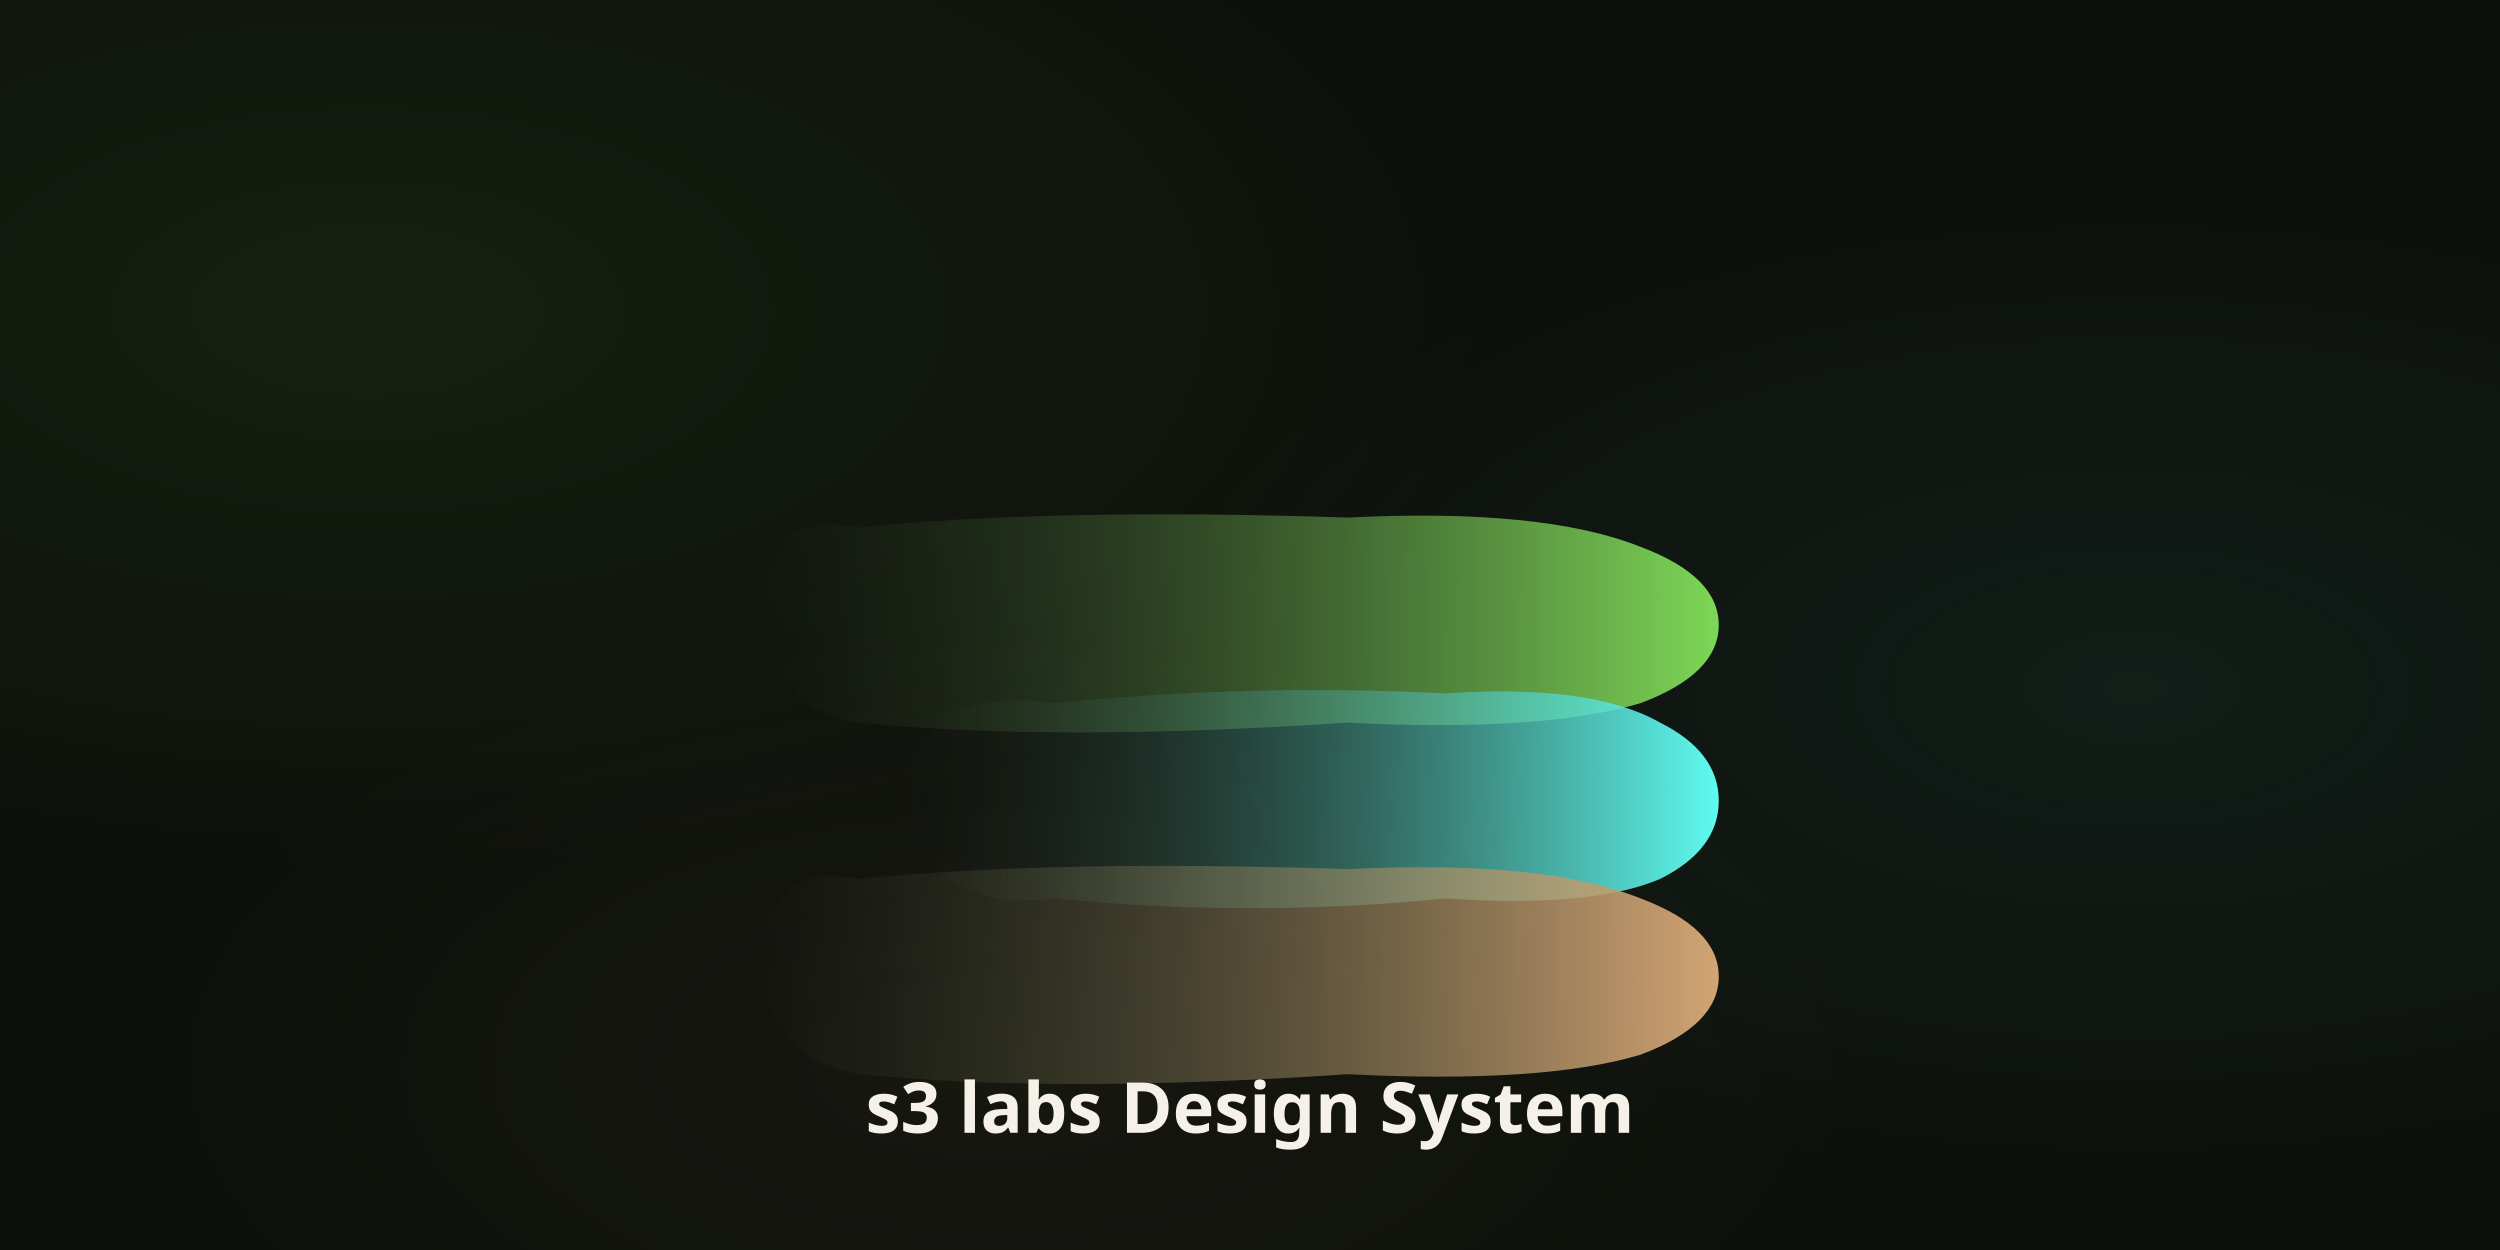
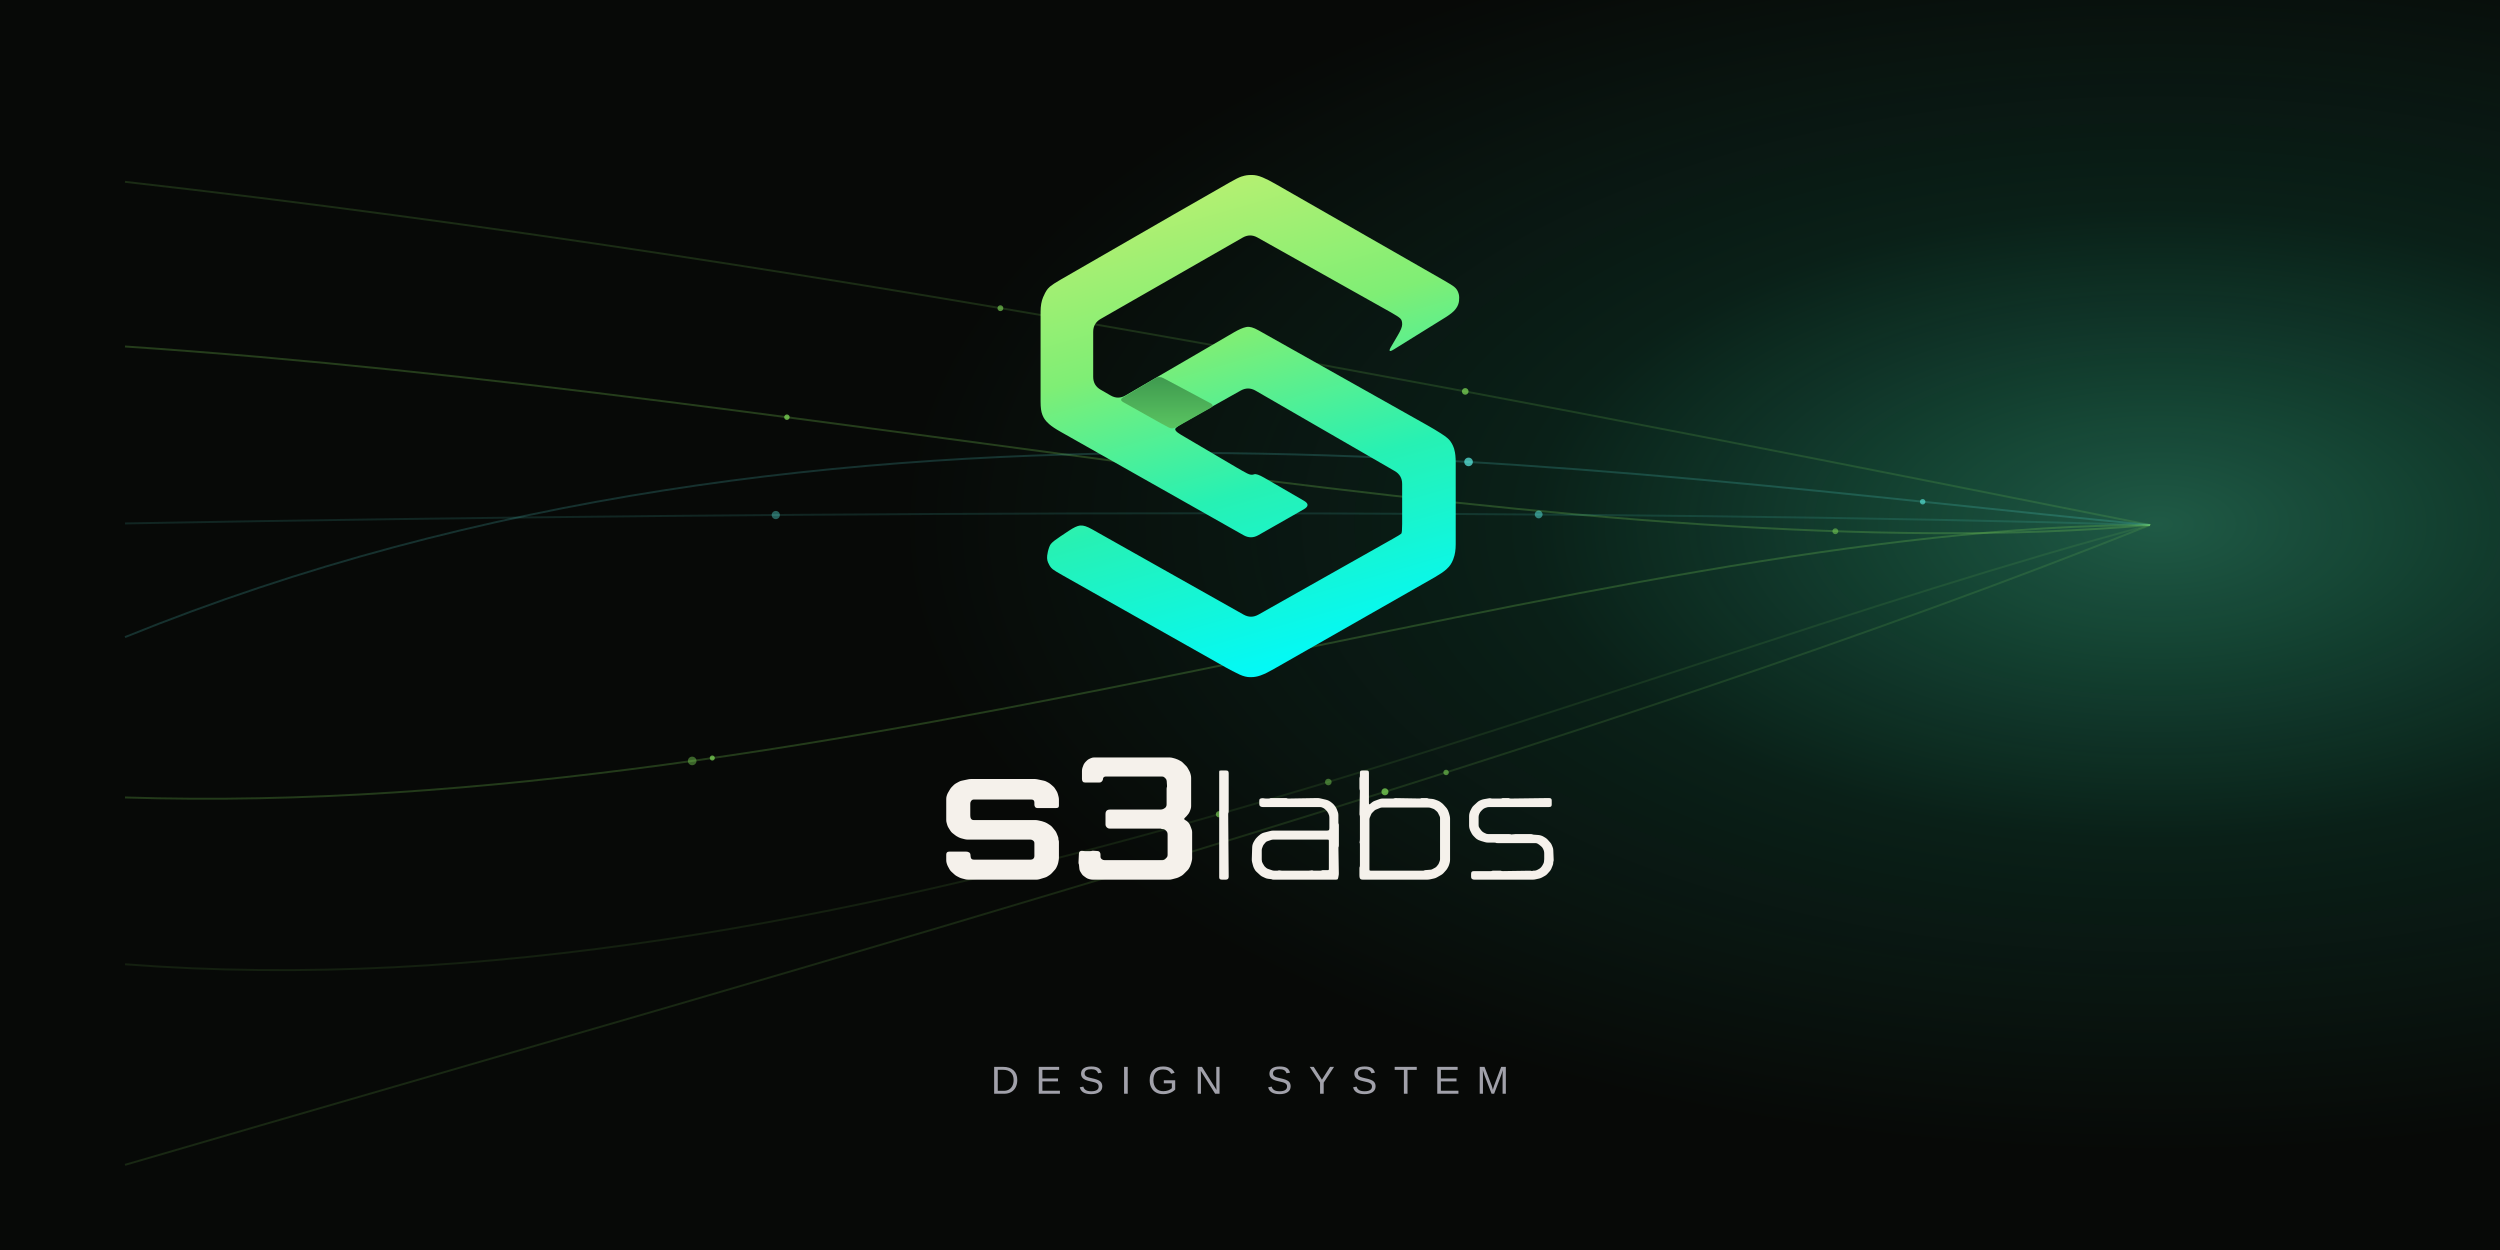
<svg xmlns="http://www.w3.org/2000/svg" viewBox="0 0 1280 640">
  <defs>
-     <linearGradient id="gh-green" x1="0%" y1="0%" x2="100%" y2="0%">
-       <stop offset="0%" stop-color="#3d4a35" stop-opacity="0" />
-       <stop offset="100%" stop-color="#7ed957" />
+     <linearGradient id="gh" x1="0.38" y1="0" x2="0.62" y2="1">
+       <stop offset="0" stop-color="#b8f071" />
+       <stop offset="0.32" stop-color="#7fee75" />
+       <stop offset="0.62" stop-color="#27f1b3" />
+       <stop offset="1" stop-color="#00fafc" />
    </linearGradient>
-     <linearGradient id="gh-cyan" x1="0%" y1="0%" x2="100%" y2="0%">
-       <stop offset="0%" stop-color="#2d3628" stop-opacity="0" />
-       <stop offset="100%" stop-color="#5ffbf1" />
+     <linearGradient id="gh-seam" x1="0" y1="0" x2="0" y2="1">
+       <stop offset="0" stop-color="#3f9a4f" />
+       <stop offset="1" stop-color="#5ac461" />
    </linearGradient>
-     <linearGradient id="gh-gold" x1="0%" y1="0%" x2="100%" y2="0%">
-       <stop offset="0%" stop-color="#4a5942" stop-opacity="0" />
-       <stop offset="100%" stop-color="#d4a574" />
-     </linearGradient>
-     <radialGradient id="gh-glow-green" cx="15%" cy="25%" r="45%">
-       <stop offset="0%" stop-color="#7ed957" stop-opacity="0.08" />
-       <stop offset="100%" stop-color="#7ed957" stop-opacity="0" />
-     </radialGradient>
-     <radialGradient id="gh-glow-cyan" cx="85%" cy="55%" r="40%">
-       <stop offset="0%" stop-color="#5ffbf1" stop-opacity="0.06" />
-       <stop offset="100%" stop-color="#5ffbf1" stop-opacity="0" />
-     </radialGradient>
-     <radialGradient id="gh-glow-gold" cx="40%" cy="85%" r="35%">
-       <stop offset="0%" stop-color="#d4a574" stop-opacity="0.05" />
-       <stop offset="100%" stop-color="#d4a574" stop-opacity="0" />
+     <radialGradient id="gh-glow" cx="0.86" cy="0.42" r="0.5">
+       <stop offset="0" stop-color="#4bf0b8" stop-opacity="0.35" />
+       <stop offset="0.5" stop-color="#27f1b3" stop-opacity="0.10" />
+       <stop offset="1" stop-color="#27f1b3" stop-opacity="0" />
    </radialGradient>
  </defs>
-   <rect width="1280" height="640" fill="#0d100b" />
-   <rect width="1280" height="640" fill="url(#gh-glow-green)" />
-   <rect width="1280" height="640" fill="url(#gh-glow-cyan)" />
-   <rect width="1280" height="640" fill="url(#gh-glow-gold)" />
-   <g transform="translate(340, 200) scale(5)">
-     <path d="M 12 16 Q 14 13, 20 14 Q 40 12, 70 13 Q 90 12, 100 16 Q 108 19, 108 24 Q 108 29, 100 32 Q 90 35, 70 34 Q 40 36, 20 34 Q 14 33, 12 29 Q 10 26, 10 23 Q 10 19, 12 16 Z" fill="url(#gh-green)" />
-     <path d="M 28 34 Q 32 31, 40 32 Q 60 30, 80 31 Q 95 30, 102 34 Q 108 37, 108 42 Q 108 47, 102 50 Q 95 53, 80 52 Q 60 54, 40 52 Q 32 53, 28 49 Q 24 46, 24 42 Q 24 38, 28 34 Z" fill="url(#gh-cyan)" />
-     <path d="M 12 52 Q 14 49, 20 50 Q 40 48, 70 49 Q 90 48, 100 52 Q 108 55, 108 60 Q 108 65, 100 68 Q 90 71, 70 70 Q 40 72, 20 70 Q 14 69, 12 65 Q 10 62, 10 59 Q 10 55, 12 52 Z" fill="url(#gh-gold)" />
+   <rect width="1280" height="640" fill="#070907" />
+   <rect width="1280" height="640" fill="url(#gh-glow)" />
+   <path d="M 64 93.1 C 428.8 134.3, 817.9 212.6, 1100.8 268.8" stroke="#7ed957" stroke-width="1" fill="none" opacity="0.17" />
+   <path d="M 64 177.4 C 428.8 201.9, 817.9 293.6, 1100.8 268.8" stroke="#7ed957" stroke-width="1" fill="none" opacity="0.25" />
+   <path d="M 64 268 C 428.8 261.4, 817.9 260.5, 1100.8 268.8" stroke="#5ffbf1" stroke-width="1" fill="none" opacity="0.12" />
+   <path d="M 64 326.2 C 428.8 178.3, 817.9 241.8, 1100.8 268.8" stroke="#5ffbf1" stroke-width="1" fill="none" opacity="0.17" />
+   <path d="M 64 408.3 C 428.8 420.2, 817.9 269.2, 1100.8 268.8" stroke="#7ed957" stroke-width="1" fill="none" opacity="0.24" />
+   <path d="M 64 493.7 C 428.8 522, 817.9 343.8, 1100.8 268.8" stroke="#7ed957" stroke-width="1" fill="none" opacity="0.11" />
+   <path d="M 64 596.4 C 428.8 490, 817.9 382, 1100.8 268.8" stroke="#7ed957" stroke-width="1" fill="none" opacity="0.15" />
+   <circle cx="750.2" cy="200.4" r="1.7" fill="#7ed957" opacity="0.73" />
+   <circle cx="512.2" cy="157.8" r="1.5" fill="#7ed957" opacity="0.63" />
+   <circle cx="939.7" cy="272" r="1.5" fill="#7ed957" opacity="0.52" />
+   <circle cx="402.9" cy="213.6" r="1.4" fill="#7ed957" opacity="0.75" />
+   <circle cx="787.8" cy="263.4" r="2.0" fill="#5ffbf1" opacity="0.46" />
+   <circle cx="397.2" cy="263.7" r="2.1" fill="#5ffbf1" opacity="0.36" />
+   <circle cx="751.9" cy="236.5" r="2.2" fill="#5ffbf1" opacity="0.67" />
+   <circle cx="984.4" cy="256.9" r="1.4" fill="#5ffbf1" opacity="0.57" />
+   <circle cx="364.7" cy="388.1" r="1.3" fill="#7ed957" opacity="0.72" />
+   <circle cx="354.4" cy="389.6" r="2.2" fill="#7ed957" opacity="0.44" />
+   <circle cx="680.1" cy="400.4" r="1.7" fill="#7ed957" opacity="0.46" />
+   <circle cx="624.1" cy="416.9" r="1.6" fill="#7ed957" opacity="0.64" />
+   <circle cx="709.1" cy="405.4" r="1.8" fill="#7ed957" opacity="0.74" />
+   <circle cx="740.4" cy="395.5" r="1.4" fill="#7ed957" opacity="0.58" />
+   <g transform="translate(464.9 70) scale(0.48974)">
+     <g transform="translate(-41.4 -69)">
+       <path d="M 400 109 L 401 109 Q 406 109 411.5 111.3 L 412.5 111.7 Q 418 114 425.8 118.5 L 602.2 219.5 Q 610 224 612.3 225.8 L 612.7 226.2 Q 615 228 616.4 231.2 L 616.6 231.8 Q 618 235 617.5 239.5 L 617.5 240.5 Q 617 245 614.3 248.6 L 613.7 249.4 Q 611 253 603.4 257.8 L 549.6 291.2 Q 542 296 546.6 288.3 L 553.4 276.7 Q 558 269 558 265.4 L 558 264.6 Q 558 261 556.2 259.2 L 555.8 258.8 Q 554 257 546.2 252.6 L 406.8 174.4 Q 399 170 391.2 174.5 L 242.8 259.5 Q 235 264 235 273 L 235 320 Q 235 329 242.8 333.5 L 253.2 339.5 Q 261 344 268.8 339.5 L 382.2 273.5 Q 390 269 394.5 268.1 L 395.5 267.9 Q 400 267 407.8 271.4 L 584.2 370.6 Q 592 375 598.4 379.1 L 599.6 379.9 Q 606 384 608.3 387.2 L 608.7 387.8 Q 611 391 612.4 395.5 L 612.6 396.5 Q 614 401 614 410 L 614 495 Q 614 504 611.7 509.9 L 611.3 511.1 Q 609 517 604.9 520.6 L 604.1 521.4 Q 600 525 592.2 529.5 L 423.8 625.5 Q 416 630 411 631.8 L 410 632.2 Q 405 634 400 634 L 399 634 Q 394 634 388.1 631.3 L 386.9 630.7 Q 381 628 373.2 623.6 L 202.8 527.4 Q 195 523 192.7 521.2 L 192.3 520.8 Q 190 519 188.2 514.9 L 187.8 514.1 Q 186 510 187.4 504.1 L 187.6 502.9 Q 189 497 190.8 494.7 L 191.2 494.3 Q 193 492 200.5 487 L 209.5 481 Q 217 476 221.1 475.5 L 221.9 475.5 Q 226 475 233.8 479.4 L 392.2 568.6 Q 400 573 407.8 568.6 L 548.2 489.4 Q 556 485 556.9 484.1 L 557.1 483.9 Q 558 483 558 474 L 558 432 Q 558 423 550.2 418.5 L 404.8 334.5 Q 397 330 389.2 334.4 L 331.8 366.6 Q 324 371 321.7 373.3 L 321.3 373.7 Q 319 376 326.8 380.6 L 384.2 414.4 Q 392 419 395.6 420.8 L 396.4 421.2 Q 400 423 402.7 422.1 L 403.3 421.9 Q 406 421 413.8 425.5 L 455.2 449.5 Q 463 454 455.2 458.5 L 407.8 485.5 Q 400 490 392.2 485.6 L 200.8 377.4 Q 193 373 188.9 369.4 L 188.1 368.6 Q 184 365 182.2 360.5 L 181.8 359.5 Q 180 355 180 346 L 180 252 Q 180 243 182.7 236.6 L 183.3 235.4 Q 186 229 189.2 226.3 L 189.8 225.7 Q 193 223 200.8 218.5 L 303.2 159.5 Q 311 155 318.8 150.5 L 378.2 116.5 Q 386 112 390.1 110.6 L 390.9 110.4 Q 395 109 400 109 Z" fill="url(#gh)" />
+       <path d="M 308.4 321.4 L 357.6 347.6 Q 362 350 357.7 352.5 L 322.3 372.5 Q 318 375 314.4 373.2 L 313.6 372.8 Q 310 371 305.6 368.5 L 266.4 346.5 Q 262 344 266.3 341.4 L 299.7 321.6 Q 304 319 308.4 321.4 Z" fill="url(#gh-seam)" />
+     </g>
+     <g transform="translate(-367.9 516.5) scale(0.52358)">
+       <path d="M 829 296 L 955 296 Q 958 296 960.9 296.6 L 974.1 299.4 Q 977 300 979.6 301.5 L 983.4 303.5 Q 986 305 988.2 307 L 992.8 311 Q 995 313 996.5 315.6 L 999.5 320.4 Q 1001 323 1001.8 325.9 L 1003.2 331.1 Q 1004 334 1004 337 L 1004 349 Q 1004 352 1002.6 352.9 L 1002.4 353.1 Q 1001 354 998 354 L 961 354 Q 958 354 956.6 352.2 L 956.4 351.8 Q 955 350 955 347 L 955 343 Q 955 340 953.6 338.6 L 953.4 338.4 Q 952 337 949 337 L 834 337 Q 831 337 829.2 339.3 L 828.8 339.7 Q 827 342 827 345 L 827 368 Q 827 371 827.5 372.8 L 827.5 373.2 Q 828 375 829.4 376.4 L 829.6 376.6 Q 831 378 834 378 L 957 378 Q 960 378 962.9 378.7 L 970.1 380.3 Q 973 381 975.8 382.2 L 977.2 382.8 Q 980 384 982.5 385.7 L 986.5 388.3 Q 989 390 990.9 392.3 L 996.1 398.7 Q 998 401 999.2 403.8 L 1001.8 410.2 Q 1003 413 1003 415.3 L 1003 415.7 Q 1003 418 1003.5 418.5 L 1003.5 418.5 Q 1004 419 1004 422 L 1004 453 Q 1004 456 1003.4 458.9 L 1002.6 463.1 Q 1002 466 1000.8 468.7 L 999.2 472.3 Q 998 475 996 477.2 L 990 483.8 Q 988 486 985.5 487.7 L 981.5 490.3 Q 979 492 976.1 492.8 L 964.9 496.2 Q 962 497 959 497 L 823 497 Q 820 497 817.1 496.3 L 810.9 494.7 Q 808 494 805.3 492.7 L 800.7 490.3 Q 798 489 795.8 487 L 789.2 481 Q 787 479 785.6 476.4 L 782.4 470.6 Q 781 468 780.2 465.1 L 779.8 463.9 Q 779 461 779 458 L 779 447 Q 779 444 780.4 442.6 L 780.6 442.4 Q 782 441 785 441 L 819 441 Q 822 441 824.3 442.4 L 824.7 442.6 Q 827 444 827.3 447 L 827.7 451 Q 828 454 829.4 455.4 L 829.6 455.6 Q 831 457 834 457 L 948 457 Q 951 457 952.8 455.2 L 953.2 454.8 Q 955 453 955 450 L 955 424 Q 955 421 952.7 419.2 L 952.3 418.8 Q 950 417 947 417 L 822 417 Q 819 417 816.1 416.3 L 809.9 414.7 Q 807 414 804.3 412.7 L 801.7 411.3 Q 799 410 796.7 408.1 L 791.3 403.9 Q 789 402 787.4 399.5 L 783.6 393.5 Q 782 391 781.1 388.1 L 779.9 383.9 Q 779 381 779 378 L 779 336 Q 779 333 779.8 330.1 L 780.2 328.9 Q 781 326 782.5 323.4 L 786.5 316.6 Q 788 314 790.1 311.9 L 793.9 308.1 Q 796 306 798.6 304.6 L 804.4 301.4 Q 807 300 809.9 299.4 L 823.1 296.6 Q 826 296 829 296 Z M 1074 253 L 1225 253 Q 1228 253 1230.9 253.8 L 1236.1 255.2 Q 1239 256 1241.7 257.3 L 1246.3 259.7 Q 1249 261 1251.1 263.1 L 1257.9 269.9 Q 1260 272 1261.4 274.6 L 1264.6 280.4 Q 1266 283 1266.7 285.9 L 1267.3 288.1 Q 1268 291 1268 294 L 1268 350 Q 1268 353 1267.1 355.8 L 1265.9 359.2 Q 1265 362 1263.3 364.5 L 1262.7 365.5 Q 1261 368 1258.9 370.1 L 1255.1 373.9 Q 1253 376 1255.5 377.6 L 1258.5 379.4 Q 1261 381 1262.8 383.3 L 1263.2 383.7 Q 1265 386 1266.1 388.8 L 1268.9 396.2 Q 1270 399 1270 402 L 1270 454 Q 1270 457 1269.2 459.9 L 1267.8 465.1 Q 1267 468 1265.7 470.7 L 1264.3 473.3 Q 1263 476 1260.9 478.1 L 1253.1 485.9 Q 1251 488 1248.4 489.5 L 1244.6 491.5 Q 1242 493 1239.1 493.8 L 1229.9 496.2 Q 1227 497 1224 497 L 1072 497 Q 1069 497 1066.1 496.3 L 1063.9 495.7 Q 1061 495 1058.5 493.3 L 1053.5 489.7 Q 1051 488 1049.5 485.4 L 1046.5 480.6 Q 1045 478 1044.8 475 L 1044.2 469 Q 1044 466 1043.5 465.5 L 1043.5 465.5 Q 1043 465 1043.1 462 L 1043.9 445 Q 1044 442 1045.8 440.6 L 1046.2 440.4 Q 1048 439 1050.3 439.5 L 1050.7 439.5 Q 1053 440 1056 440 L 1066 440 Q 1069 440 1069.5 439.5 L 1069.5 439.5 Q 1070 439 1073 439.2 L 1081 439.8 Q 1084 440 1085.4 441.8 L 1085.6 442.2 Q 1087 444 1087 447 L 1087 451 Q 1087 454 1089.3 455.8 L 1089.7 456.2 Q 1092 458 1095 458 L 1211 458 Q 1214 458 1216.1 455.9 L 1218.9 453.1 Q 1221 451 1221 448 L 1221 407 Q 1221 404 1220.1 402.2 L 1219.9 401.8 Q 1219 400 1216.7 398.2 L 1216.3 397.8 Q 1214 396 1211.7 396 L 1211.3 396 Q 1209 396 1208.5 395.5 L 1208.5 395.5 Q 1208 395 1205 395 L 1105 395 Q 1102 395 1099.9 392.9 L 1099.1 392.1 Q 1097 390 1097 387 L 1097 366 Q 1097 363 1097.9 361.2 L 1098.1 360.8 Q 1099 359 1100.8 358.1 L 1101.2 357.9 Q 1103 357 1106 357 L 1207 357 Q 1210 357 1212.7 355.7 L 1213.3 355.3 Q 1216 354 1217.4 352.2 L 1217.6 351.8 Q 1219 350 1219 347 L 1219 316 Q 1219 313 1219.5 312.5 L 1219.5 312.5 Q 1220 312 1219.8 309 L 1219.2 300 Q 1219 297 1216.9 294.9 L 1216.1 294.1 Q 1214 292 1212.6 291.5 L 1212.4 291.5 Q 1211 291 1208 291 L 1098 291 Q 1095 291 1093.6 292.4 L 1093.4 292.6 Q 1092 294 1092 295.8 L 1092 296.2 Q 1092 298 1090.2 300.3 L 1089.8 300.7 Q 1088 303 1085 303 L 1056 303 Q 1053 303 1051.6 301.2 L 1051.4 300.8 Q 1050 299 1050 296 L 1050 280 Q 1050 277 1050.8 274.1 L 1051.2 272.9 Q 1052 270 1053.3 267.3 L 1053.7 266.7 Q 1055 264 1057.1 261.9 L 1059.9 259.1 Q 1062 257 1064.7 255.8 L 1068.3 254.2 Q 1071 253 1074 253 Z M 1328 279 L 1338 279 Q 1341 279 1341.9 280.4 L 1342.1 280.6 Q 1343 282 1343 285 L 1343 360 Q 1343 363 1342.5 363.5 L 1342.5 363.5 Q 1342 364 1342 367 L 1343 491 Q 1343 494 1341.6 495.4 L 1341.4 495.6 Q 1340 497 1337 497 L 1330 497 Q 1327 497 1325.6 496.1 L 1325.4 495.9 Q 1324 495 1324 492 L 1324 283 Q 1324 280 1324.5 279.5 L 1324.5 279.5 Q 1325 279 1328 279 Z M 1412.8 334.5 L 1413.2 334.5 Q 1415 335 1418 335 L 1422 335 Q 1425 335 1425.5 334.5 L 1425.5 334.5 Q 1426 334 1429 334 L 1456 334 Q 1459 334 1459.5 334.5 L 1459.5 334.5 Q 1460 335 1463 335 L 1520 334 Q 1523 334 1525.9 334.7 L 1537.1 337.3 Q 1540 338 1542.7 339.3 L 1543.3 339.7 Q 1546 341 1548.3 343 L 1550.7 345 Q 1553 347 1554.7 349.4 L 1556.3 351.6 Q 1558 354 1559 356.8 L 1561 362.2 Q 1562 365 1562 368 L 1562 382 Q 1562 385 1562.5 385.5 L 1562.5 385.5 Q 1563 386 1563 389 L 1563 428 Q 1563 431 1562.5 431.5 L 1562.5 431.5 Q 1562 432 1562.1 435 L 1562.9 484 Q 1563 487 1562.3 489.9 L 1561.7 493.1 Q 1561 496 1560.1 496.5 L 1559.9 496.5 Q 1559 497 1556 497 L 1433 497 Q 1430 497 1429.5 496.5 L 1429.5 496.5 Q 1429 496 1426 495.7 L 1422 495.3 Q 1419 495 1416.3 493.8 L 1410.7 491.2 Q 1408 490 1405.8 488 L 1398.2 481 Q 1396 479 1394.7 476.3 L 1393.3 473.7 Q 1392 471 1391.3 468.1 L 1389.7 461.9 Q 1389 459 1389.1 456 L 1389.9 432 Q 1390 429 1390.9 426.3 L 1391.1 425.7 Q 1392 423 1393.6 420.5 L 1395.4 417.5 Q 1397 415 1399.1 412.9 L 1401.9 410.1 Q 1404 408 1406.5 406.3 L 1407.5 405.7 Q 1410 404 1412.9 403.2 L 1426.1 399.8 Q 1429 399 1432 399 L 1539 399 Q 1542 399 1542.9 398.1 L 1543.1 397.9 Q 1544 397 1544 394 L 1544 374 Q 1544 371 1543.5 369.2 L 1543.5 368.8 Q 1543 367 1541.7 364.3 L 1541.3 363.7 Q 1540 361 1537.9 358.9 L 1536.1 357.1 Q 1534 355 1532.2 354.1 L 1531.8 353.9 Q 1530 353 1528.6 352.5 L 1528.4 352.5 Q 1527 352 1524 352 L 1411 352 Q 1408 352 1406.2 350.6 L 1405.8 350.4 Q 1404 349 1404 346 L 1404 340 Q 1404 337 1404.9 336.1 L 1405.1 335.9 Q 1406 335 1408.3 334.5 L 1408.7 334.5 Q 1411 334 1412.8 334.5 Z M 1432 417 L 1540 417 Q 1542 417 1542.5 417.5 L 1542.5 417.5 Q 1543 418 1543 420 L 1543 476 Q 1543 478 1541 478 L 1531 478 Q 1529 478 1528.5 478.5 L 1528.5 478.5 Q 1528 479 1526 479 L 1513 479 Q 1511 479 1510.5 478.5 L 1510.5 478.5 Q 1510 478 1508 478.4 L 1507 478.6 Q 1505 479 1503 479 L 1449 479 Q 1447 479 1445.2 478.5 L 1444.8 478.5 Q 1443 478 1442.5 478.5 L 1442.5 478.5 Q 1442 479 1440 479 L 1434 479 Q 1432 479 1430.1 478.4 L 1421.9 475.6 Q 1420 475 1418.4 473.8 L 1416.6 472.2 Q 1415 471 1413.9 469.3 L 1411.1 464.7 Q 1410 463 1409.5 461.2 L 1409.5 460.8 Q 1409 459 1409 457 L 1409 438 Q 1409 436 1409.7 434.1 L 1411.3 429.9 Q 1412 428 1413.3 426.5 L 1416.7 422.5 Q 1418 421 1419.9 420.4 L 1428.1 417.6 Q 1430 417 1432 417 Z M 1610 279 L 1618 279 Q 1621 279 1621.9 279.9 L 1622.1 280.1 Q 1623 281 1623 284 L 1623 343 Q 1623 346 1623.5 346.5 L 1623.5 346.5 Q 1624 347 1626.3 345 L 1628.7 343 Q 1631 341 1633.8 339.9 L 1644.2 336.1 Q 1647 335 1650 335 L 1670 335 Q 1673 335 1673.5 334.5 L 1673.5 334.5 Q 1674 334 1677 334.1 L 1723 334.9 Q 1726 335 1726.5 334.5 L 1726.5 334.5 Q 1727 334 1730 334 L 1737 334 Q 1740 334 1740.5 334.5 L 1740.5 334.5 Q 1741 335 1744 335.3 L 1749 335.7 Q 1752 336 1754.8 337 L 1760.2 339 Q 1763 340 1765.4 341.7 L 1767.6 343.3 Q 1770 345 1772 347.2 L 1777 352.8 Q 1779 355 1780.3 357.7 L 1780.7 358.3 Q 1782 361 1782.8 363.9 L 1784.2 369.1 Q 1785 372 1785 375 L 1785 457 Q 1785 460 1784.3 462.9 L 1783.7 465.1 Q 1783 468 1781.7 470.7 L 1780.3 473.3 Q 1779 476 1777 478.2 L 1772 483.8 Q 1770 486 1767.4 487.5 L 1758.6 492.5 Q 1756 494 1753.1 494.6 L 1744.9 496.4 Q 1742 497 1739 497 L 1611 497 Q 1608 497 1606.6 496.1 L 1606.4 495.9 Q 1605 495 1604.5 493.2 L 1604.5 492.8 Q 1604 491 1604 488 L 1604 475 Q 1604 472 1604.5 471.5 L 1604.5 471.5 Q 1605 471 1605 468 L 1605 427 Q 1605 424 1604.5 423.5 L 1604.5 423.5 Q 1604 423 1604.5 421.2 L 1604.5 420.8 Q 1605 419 1605 416 L 1605 372 Q 1605 369 1604.5 368.5 L 1604.5 368.5 Q 1604 368 1604.1 365 L 1604.9 321 Q 1605 318 1604.5 317.5 L 1604.5 317.5 Q 1604 317 1604 314 L 1604 296 Q 1604 293 1604.5 292.5 L 1604.5 292.5 Q 1605 292 1605 289 L 1605 284 Q 1605 281 1605.9 280.1 L 1606.1 279.9 Q 1607 279 1610 279 Z M 1649 353 L 1742 353 Q 1744 353 1745.9 353.6 L 1751.1 355.4 Q 1753 356 1754.5 357.3 L 1758.5 360.7 Q 1760 362 1760.9 363.8 L 1764.1 370.2 Q 1765 372 1765 374 L 1765 456 Q 1765 458 1764.3 459.9 L 1762.7 464.1 Q 1762 466 1760.7 467.5 L 1758.3 470.5 Q 1757 472 1755.3 473 L 1749.7 476 Q 1748 477 1746 477.1 L 1736 477.9 Q 1734 478 1733.5 478.5 L 1733.5 478.5 Q 1733 479 1731 479 L 1627 479 Q 1625 479 1624.5 478.5 L 1624.5 478.5 Q 1624 478 1624 476 L 1624 377 Q 1624 375 1624.7 373.1 L 1627.3 366.9 Q 1628 365 1629.4 363.6 L 1633.6 359.4 Q 1635 358 1636.8 357.2 L 1645.2 353.8 Q 1647 353 1649 353 Z M 1865.9 334.5 L 1866.1 334.5 Q 1867 335 1870 335 L 1885 335 Q 1888 335 1888.5 334.5 L 1888.5 334.5 Q 1889 334 1892 334 L 1900 334 Q 1903 334 1903.5 334.5 L 1903.5 334.5 Q 1904 335 1907 335 L 1982 334 Q 1985 334 1986.4 334.9 L 1986.6 335.1 Q 1988 336 1988 339 L 1988 347 Q 1988 350 1986.6 350.9 L 1986.4 351.1 Q 1985 352 1982 352 L 1863 352 Q 1860 352 1857.2 353.1 L 1854.8 353.9 Q 1852 355 1849.9 357.1 L 1847.1 359.9 Q 1845 362 1843.8 364.8 L 1843.2 366.2 Q 1842 369 1842 372 L 1842 387 Q 1842 390 1842.5 391.4 L 1842.5 391.6 Q 1843 393 1844.8 395.4 L 1847.2 398.6 Q 1849 401 1851.6 402.5 L 1853.4 403.5 Q 1856 405 1857.8 405.5 L 1858.2 405.5 Q 1860 406 1863 406 L 1903 406 Q 1906 406 1906.5 406.5 L 1906.5 406.5 Q 1907 407 1909.3 406.5 L 1909.7 406.5 Q 1912 406 1915 406 L 1946 406 Q 1949 406 1949.5 406.5 L 1949.5 406.5 Q 1950 407 1953 407.2 L 1961 407.8 Q 1964 408 1966.7 408.9 L 1967.3 409.1 Q 1970 410 1972.5 411.6 L 1975.5 413.4 Q 1978 415 1980 417.2 L 1985 422.8 Q 1987 425 1988.1 427.8 L 1989.9 432.2 Q 1991 435 1991.1 438 L 1991.9 457 Q 1992 460 1991.5 460.5 L 1991.5 460.5 Q 1991 461 1991 463.3 L 1991 463.7 Q 1991 466 1989.8 468.8 L 1987.2 475.2 Q 1986 478 1984 480.2 L 1979 485.8 Q 1977 488 1974.4 489.4 L 1968.6 492.6 Q 1966 494 1963.1 494.7 L 1955.9 496.3 Q 1953 497 1950 497 L 1834 497 Q 1831 497 1829.6 496.1 L 1829.4 495.9 Q 1828 495 1827.5 494.1 L 1827.5 493.9 Q 1827 493 1827 490 L 1827 486 Q 1827 483 1827.9 481.6 L 1828.1 481.4 Q 1829 480 1832 480 L 1865 480 Q 1868 480 1868.5 479.5 L 1868.5 479.5 Q 1869 479 1872 479 L 1884 479 Q 1887 479 1887.5 479.5 L 1887.5 479.5 Q 1888 480 1891 479.9 L 1943 479.1 Q 1946 479 1947.4 479.5 L 1947.6 479.5 Q 1949 480 1949.5 479.5 L 1949.5 479.5 Q 1950 479 1952.7 479 L 1953.3 479 Q 1956 479 1958.7 477.7 L 1961.3 476.3 Q 1964 475 1965.8 473.2 L 1966.2 472.8 Q 1968 471 1969.5 468.4 L 1970.5 466.6 Q 1972 464 1972.5 461.7 L 1972.5 461.3 Q 1973 459 1973 456 L 1973 445 Q 1973 442 1972.5 440.2 L 1972.5 439.8 Q 1972 438 1970.7 435.3 L 1970.3 434.7 Q 1969 432 1966.6 430.2 L 1962.4 426.8 Q 1960 425 1958.6 424.5 L 1958.4 424.5 Q 1957 424 1954 424 L 1880 424 Q 1877 424 1876.5 423.5 L 1876.5 423.5 Q 1876 423 1873 423 L 1861 423 Q 1858 423 1855.1 422.2 L 1846.9 419.8 Q 1844 419 1841.3 417.7 L 1840.7 417.3 Q 1838 416 1835.9 413.9 L 1832.1 410.1 Q 1830 408 1828.5 405.4 L 1826.5 401.6 Q 1825 399 1824.2 396.1 L 1823.8 394.9 Q 1823 392 1823 389 L 1823 370 Q 1823 367 1823.8 364.1 L 1824.2 362.9 Q 1825 360 1826.5 357.4 L 1828.5 353.6 Q 1830 351 1832.2 349 L 1839.8 342 Q 1842 340 1844.8 338.8 L 1846.2 338.2 Q 1849 337 1851.9 336.4 L 1862.1 334.6 Q 1865 334 1865.9 334.5 Z" fill="#f5f1eb" fill-rule="evenodd" />
+     </g>
  </g>
-   <text x="640" y="580" text-anchor="middle" font-family="Outfit, sans-serif" font-size="36" font-weight="600" fill="#f5f1e8">s3 labs Design System</text>
+   <text x="640" y="560" font-family="Outfit, 'Helvetica Neue', Arial, sans-serif" font-size="20" font-weight="500" letter-spacing="0.42em" fill="#a1a1aa" text-anchor="middle">DESIGN SYSTEM</text>
</svg>
